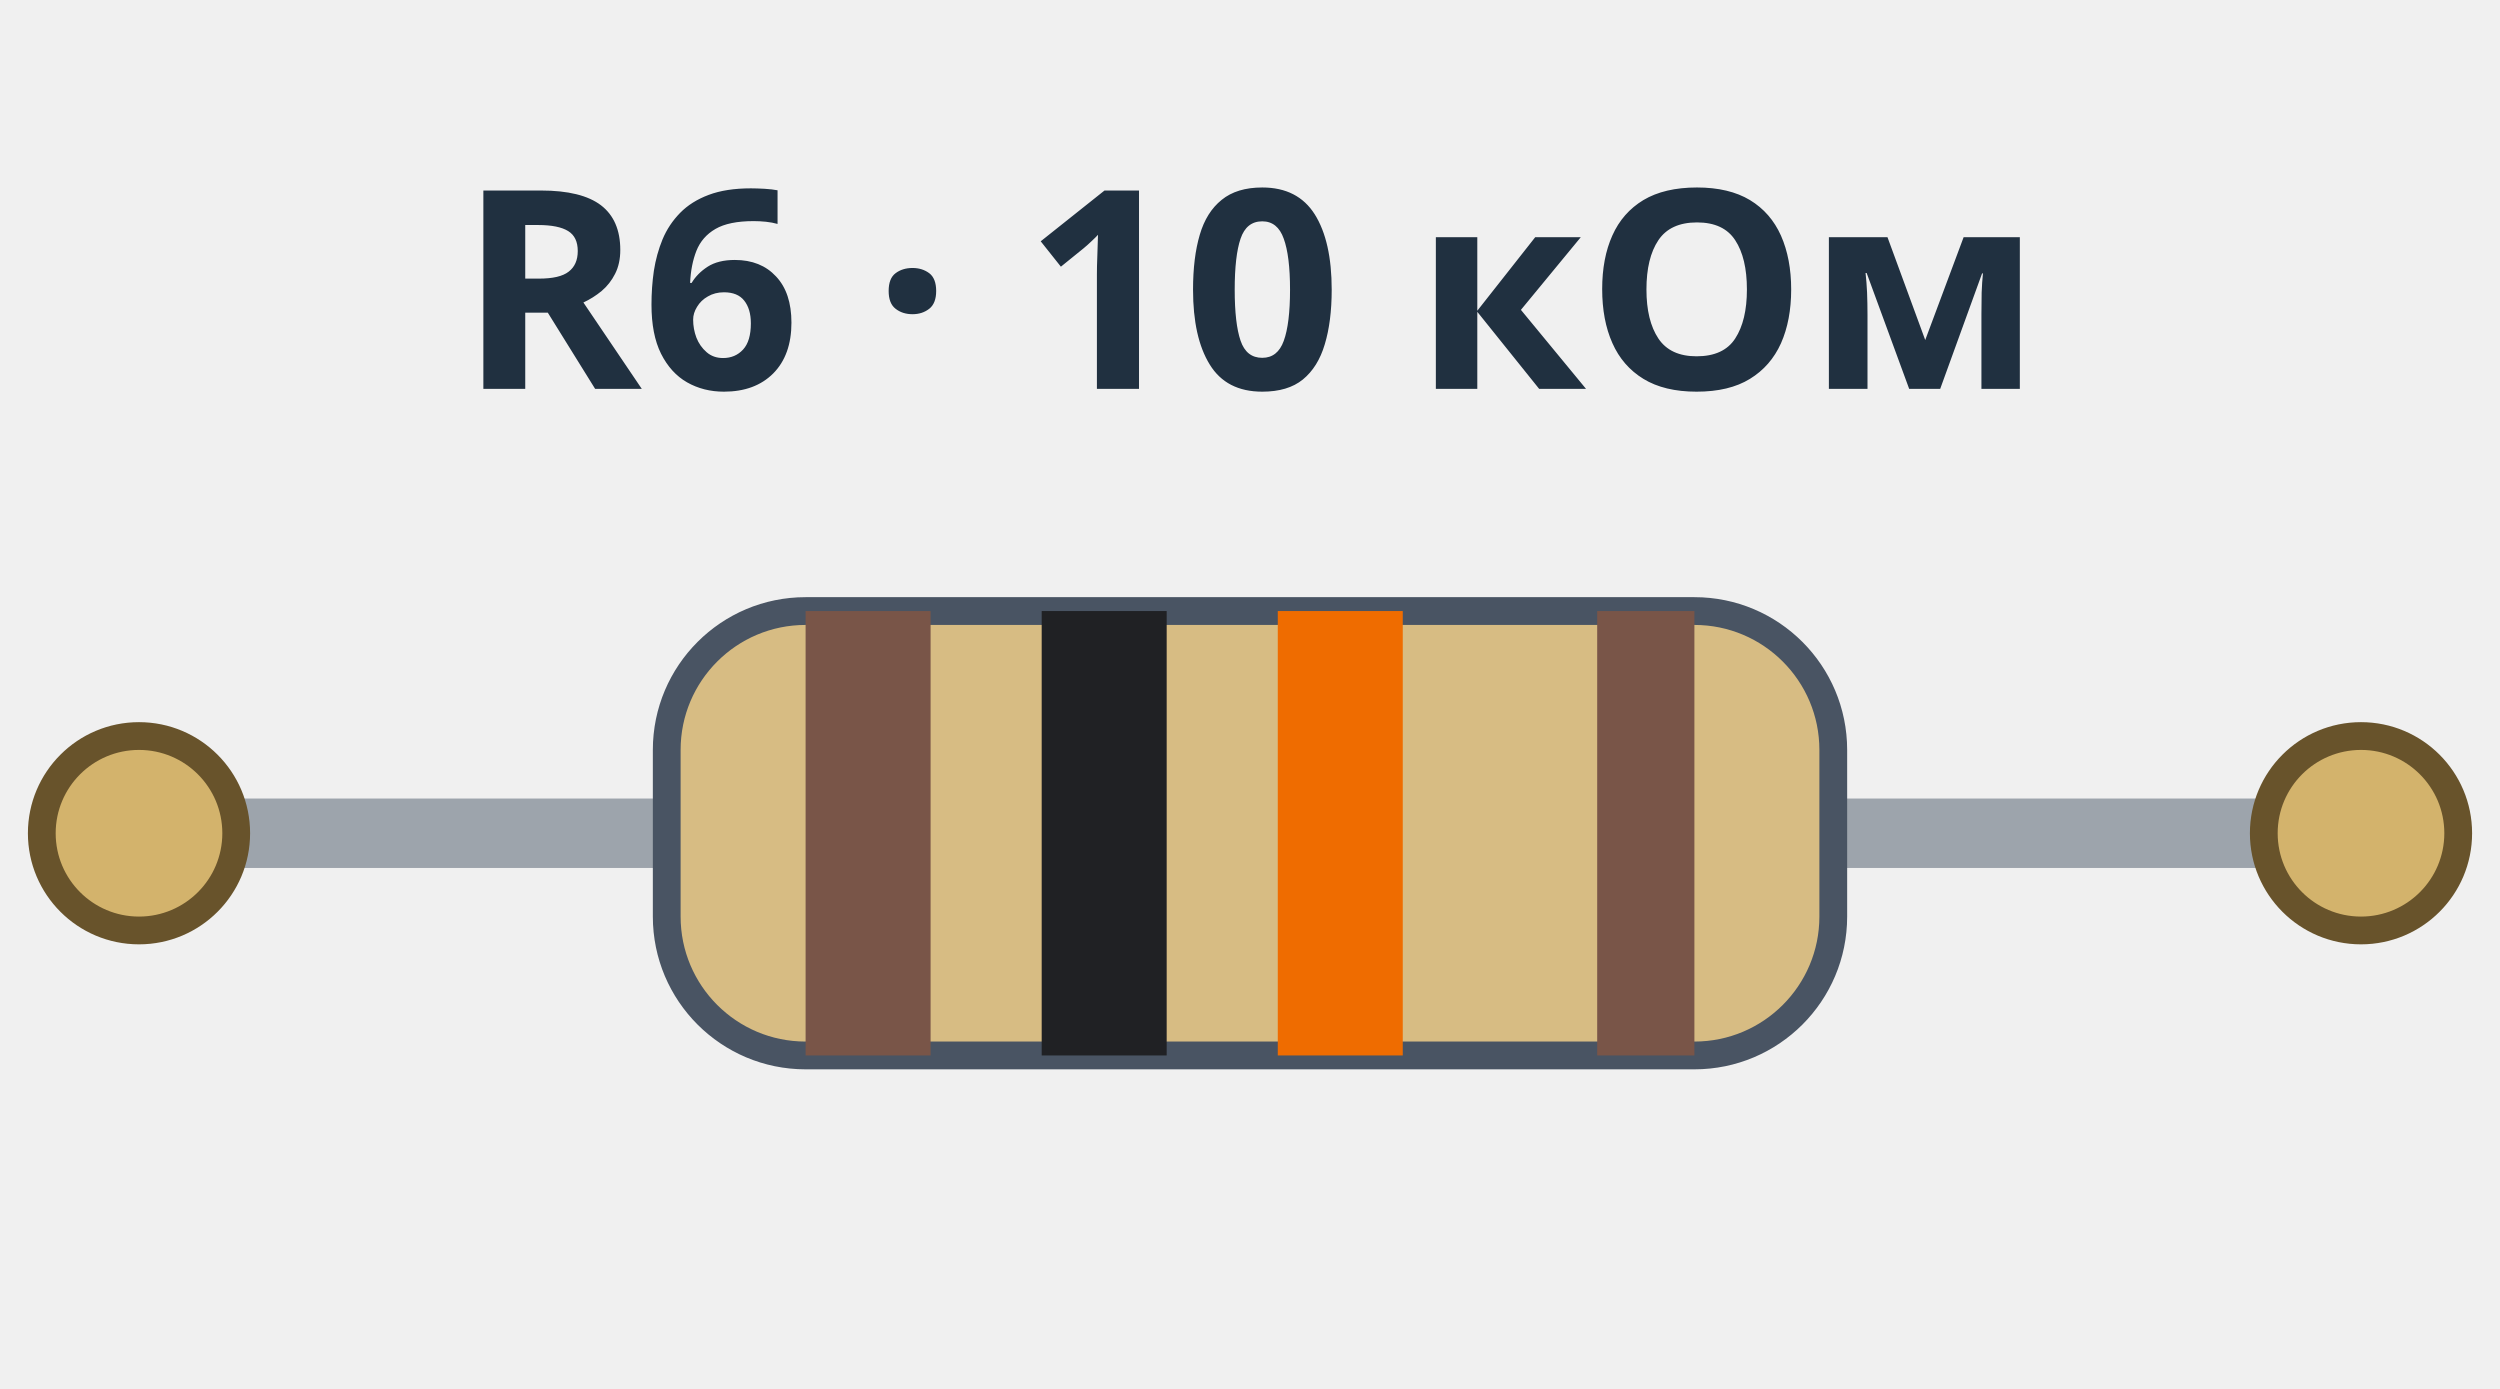
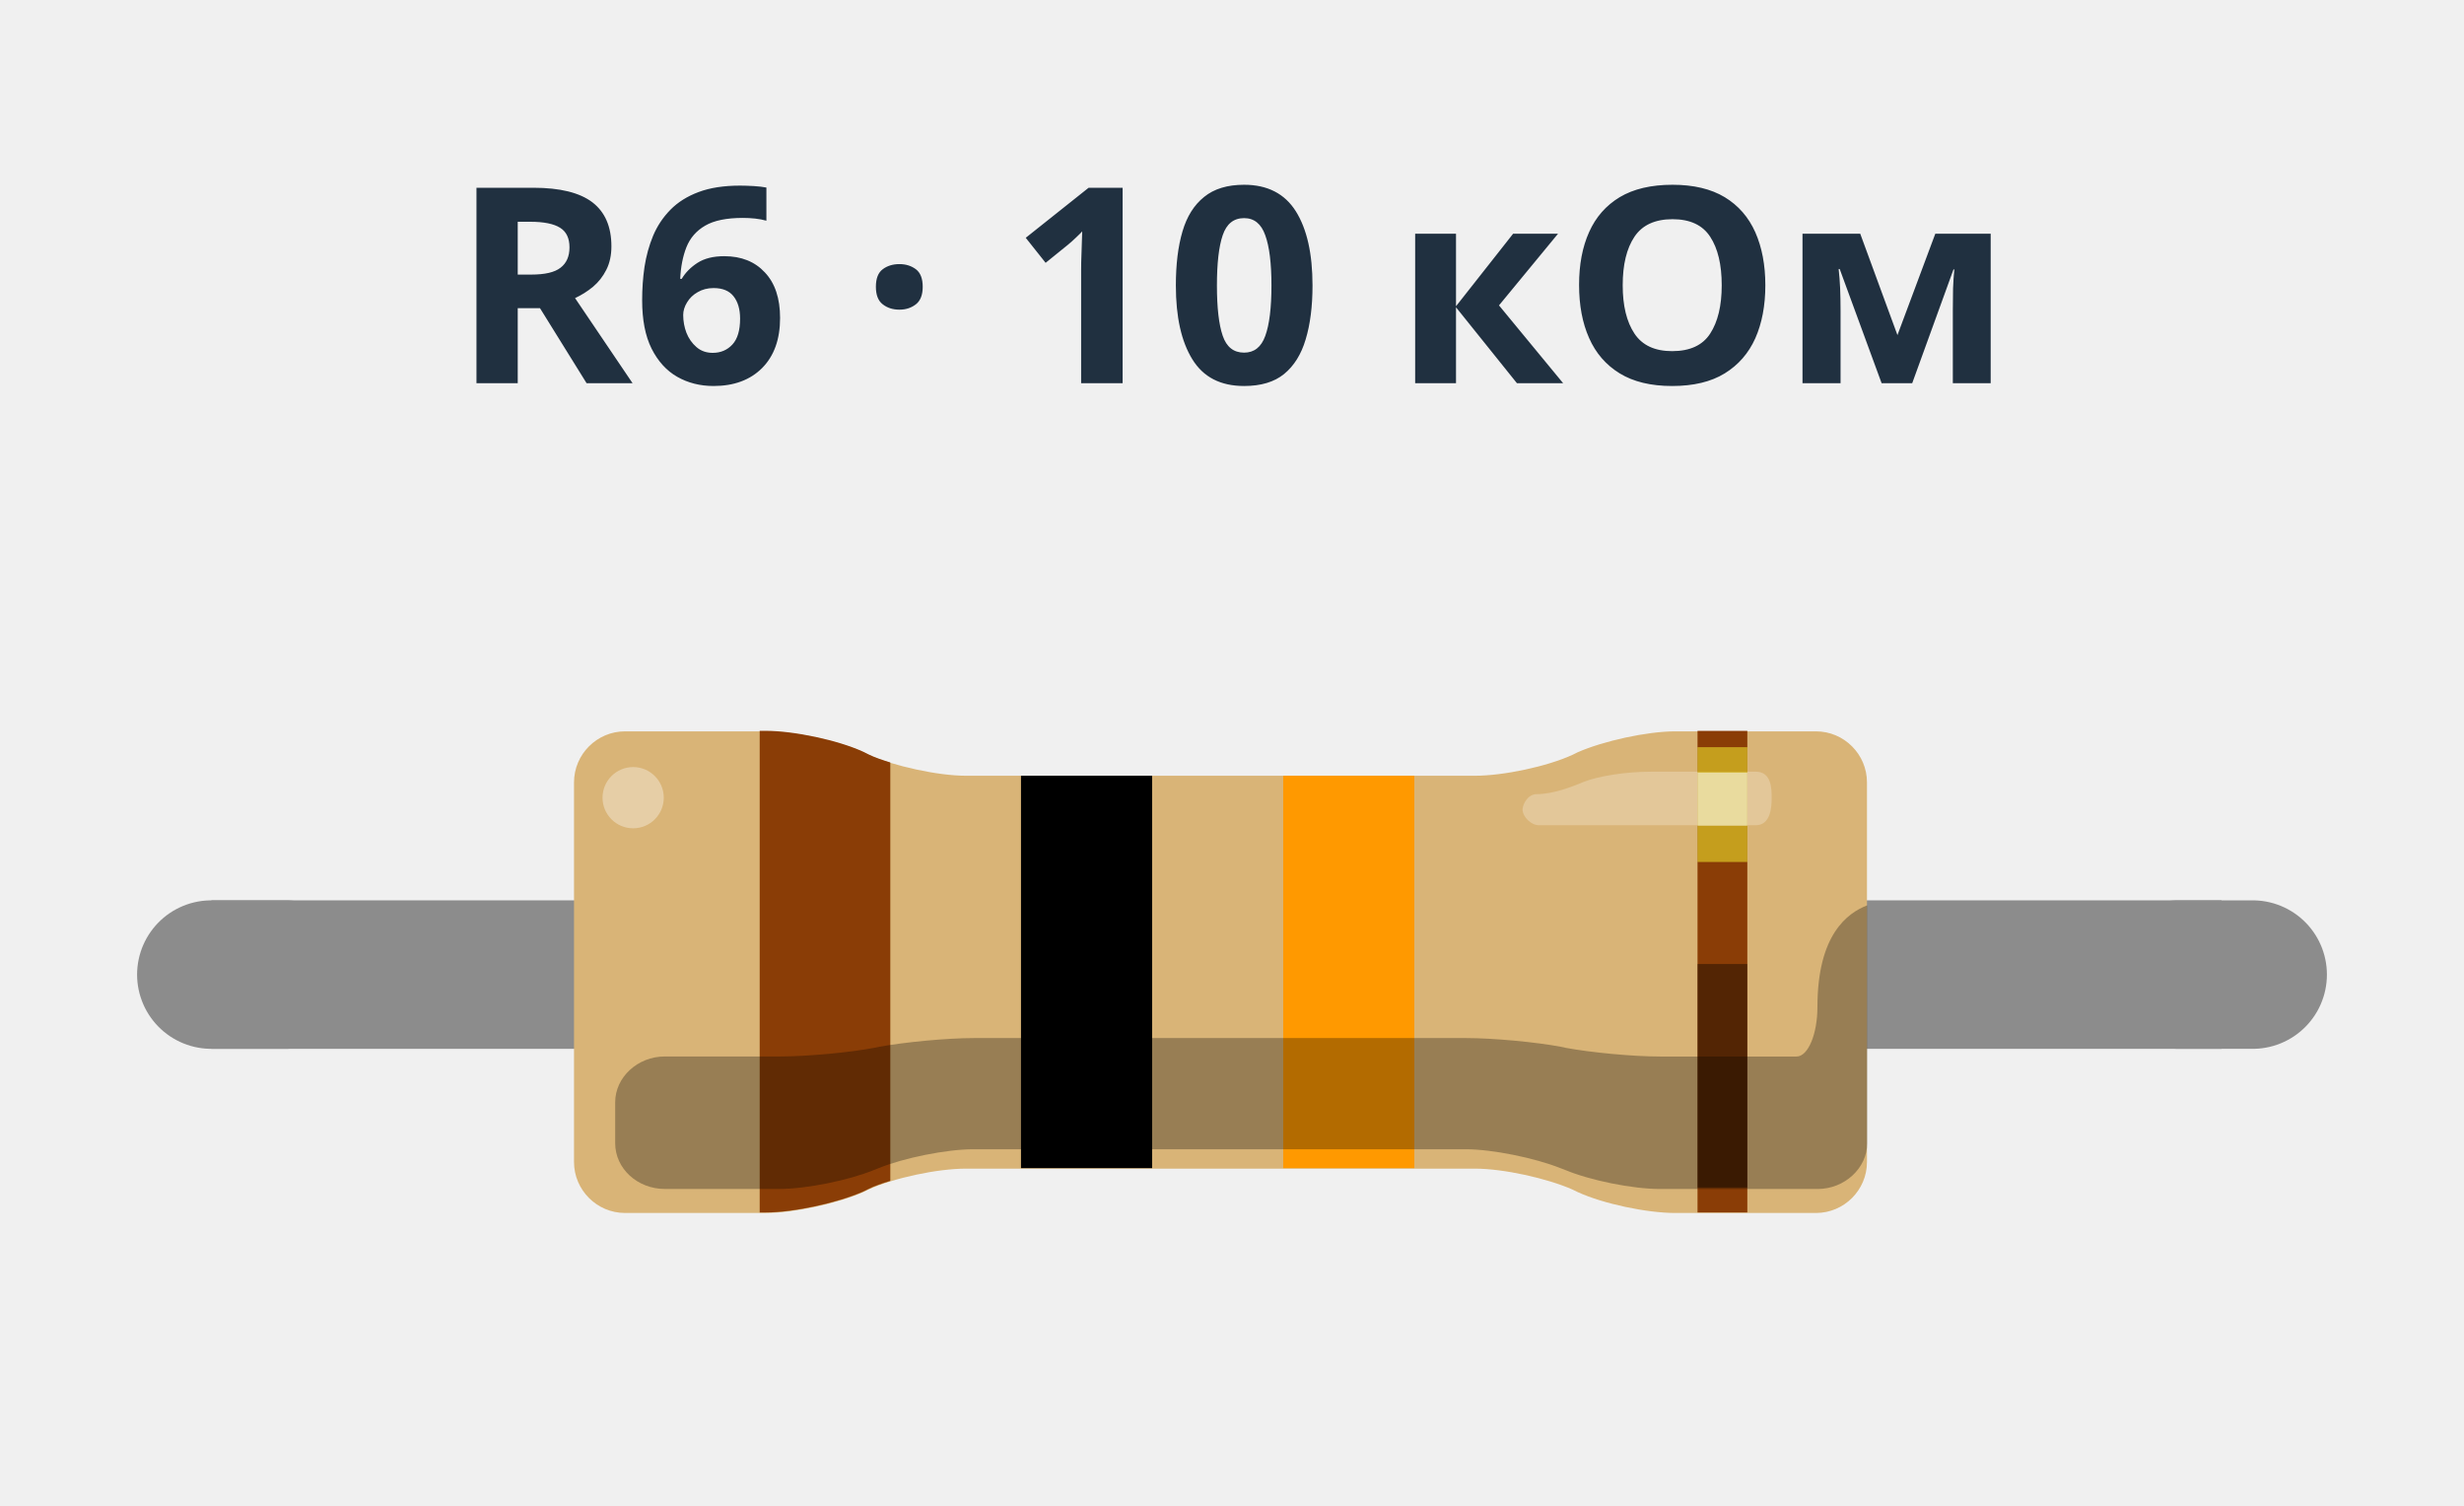
- <svg xmlns="http://www.w3.org/2000/svg" width="2in" height="1.111in" viewBox="0 0 180 100">
+ <svg xmlns="http://www.w3.org/2000/svg" width="2in" height="1.222in" viewBox="0 0 180 110">
  <g id="breadboard">
-     <text x="90" y="28" font-family="Noto Sans,Arial,sans-serif" font-size="20" fill="#203040" text-anchor="middle" font-weight="bold">R6 · 10 кОм</text>
-     <path d="M10 60 H170" stroke="#9da4ac" stroke-width="5" />
-     <rect x="48" y="44" width="84" height="32" rx="10" fill="#d7bc83" stroke="#495463" stroke-width="2" />
-     <rect x="59" y="45" width="7" height="30" rx="0" fill="#795548" stroke="#795548" stroke-width="2" />
-     <rect x="76" y="45" width="7" height="30" rx="0" fill="#202124" stroke="#202124" stroke-width="2" />
-     <rect x="93" y="45" width="7" height="30" rx="0" fill="#ef6c00" stroke="#ef6c00" stroke-width="2" />
-     <rect x="116" y="45" width="5" height="30" rx="0" fill="#795548" stroke="#795548" stroke-width="2" />
-     <circle id="connector0pin" cx="10" cy="60" r="7" fill="#d3b36c" stroke="#68532b" stroke-width="2" />
-     <rect id="connector0terminal" x="9.5" y="59.5" width="1" height="1" fill="none" stroke="none" />
-     <circle id="connector1pin" cx="170" cy="60" r="7" fill="#d3b36c" stroke="#68532b" stroke-width="2" />
-     <rect id="connector1terminal" x="169.5" y="59.5" width="1" height="1" fill="none" stroke="none" />
+     <text x="90.0" y="28" font-family="Noto Sans,Arial,sans-serif" font-size="20" fill="#203040" text-anchor="middle" font-weight="bold">R6 · 10 кОм</text>
+     <g transform="matrix(3.728126,0,0,3.728126,10,52.39995)">
+       <rect id="lib_connector0pin" x="0.5" y="3.59" fill="none" width="1" height="1" transform="matrix(1,0,0,1,0,0)" />
+       <rect id="lib_connector1pin" x="41.417" y="3.59" fill="none" width="1" height="1" transform="matrix(1,0,0,1,0,0)" />
+       <line id="lib_connector0leg" stroke-linecap="round" x1="1.455" y1="5.045" x2="2.91" y2="5.045" stroke="#8C8C8C" fill="none" stroke-width="2.91" transform="matrix(1,0,0,1,0,0)" />
+       <line id="lib_connector1leg" stroke-linecap="round" x1="41.462" y1="5.045" x2="40.007" y2="5.045" stroke="#8C8C8C" fill="none" stroke-width="2.91" transform="matrix(1,0,0,1,0,0)" />
+       <path fill="none" stroke="#8C8C8C" stroke-width="2.91" d="M1.455,5.045l39.398,0" transform="matrix(1,0,0,1,0,0)" />
+       <path id="lib_body" fill="#D9B477" d="M14.233,0.688c-0.5-0.23-1.36-0.41-1.91-0.41h-2.76c-0.55,0-1,0.45-1,1v7.439c0,0.551,0.45,1,1,1   h2.76c0.55,0,1.41-0.189,1.91-0.41l0.1-0.049c0.5-0.23,1.36-0.41,1.91-0.41h9.98c0.551,0,1.409,0.189,1.909,0.41l0.101,0.049   c0.5,0.23,1.358,0.41,1.91,0.41h2.76c0.552,0,1-0.449,1-1V1.278c0-0.55-0.448-1-1-1h-2.76c-0.552,0-1.41,0.19-1.91,0.41   l-0.101,0.05c-0.5,0.23-1.358,0.41-1.909,0.41h-9.98c-0.55,0-1.41-0.19-1.91-0.41L14.233,0.688z" transform="matrix(1,0,0,1,0,0)" />
+       <rect id="lib_gold_band" x="30.582" y="0.269" fill="#8A3D06" width="0.976" height="9.438" transform="matrix(1,0,0,1,0,0)" style="" />
+       <rect id="lib_band_rd_multiplier" fill="#FF9900" x="22.462" y="1.148" width="2.57" height="7.69" transform="matrix(1,0,0,1,0,0)" style="" />
+       <rect id="lib_band_2_nd" fill="#000000" x="17.323" y="1.148" width="2.57" height="7.69" transform="matrix(1,0,0,1,0,0)" style="" />
+       <path id="lib_band_1_st" fill="#8A3D06" d="M14.762,0.888c-0.16-0.05-0.31-0.1-0.43-0.16l-0.1-0.05c-0.5-0.229-1.36-0.41-1.91-0.41   h-0.12v9.439h0.12c0.55,0,1.41-0.189,1.91-0.41l0.1-0.049c0.12-0.062,0.27-0.111,0.43-0.16V0.888z" transform="matrix(1,0,0,1,0,0)" style="" />
+       <path id="lib_Shadow" opacity="0.3" d="M32.932,5.68L32.932,5.68c0,0.527-0.181,0.971-0.41,0.971h-2.67   c-0.528,0-1.358-0.078-1.851-0.17L27.9,6.459c-0.479-0.09-1.318-0.17-1.852-0.17H16.4c-0.53,0-1.36,0.08-1.85,0.17l-0.1,0.021   c-0.48,0.091-1.31,0.17-1.85,0.17h-0.44h-1.39h-0.43c-0.53,0-0.97,0.408-0.97,0.896v0.343V8.11v0.24c0,0.5,0.44,0.896,0.97,0.896   h2.25c0.53,0,1.36-0.17,1.85-0.371l0.1-0.039c0.48-0.196,1.32-0.368,1.85-0.368h9.648c0.527,0,1.357,0.172,1.853,0.369l0.103,0.039   c0.479,0.201,1.312,0.371,1.852,0.371h3.09c0.529,0,0.971-0.41,0.971-0.896V7.6V6.249V3.688C33.522,3.838,32.932,4.258,32.932,5.68   z" transform="matrix(1,0,0,1,0,0)" />
+       <rect id="lib_ShadowExtra" x="30.582" y="4.838" opacity="0.4" width="0.976" height="4.379" transform="matrix(1,0,0,1,0,0)" />
+       <path id="lib_ReflexRight" opacity="0.25" fill="#FFFFFF" d="M27.432,1.508c0.319,0,0.682-0.14,0.92-0.24   c0.28-0.11,0.801-0.2,1.342-0.2h2.029c0.312,0,0.312,0.34,0.312,0.52c0,0.18-0.021,0.53-0.312,0.53h-4.25   c-0.149,0-0.32-0.16-0.32-0.311C27.162,1.688,27.262,1.508,27.432,1.508z" transform="matrix(1,0,0,1,0,0)" />
+       <circle id="lib_ReflexLeft" opacity="0.35" fill="#FFFFFF" cx="9.722" cy="1.578" r="0.6" transform="matrix(1,0,0,1,0,0)" />
+       <rect id="lib_Reflex_gold" x="30.582" y="0.588" opacity="0.5" fill="#FFFF33" width="0.976" height="2.25" transform="matrix(1,0,0,1,0,0)" />
+       <rect id="lib_Reflex_extra" x="30.582" y="1.088" opacity="0.5" fill="#FFFFFF" width="0.976" height="1.04" transform="matrix(1,0,0,1,0,0)" />
+       <use href="#lock" faction="lock" id="lib_lock1" transform="matrix(1,0,0,1,25.001,0.806)" />
+       <use href="#lock" faction="lock" id="lib_lock2" transform="matrix(1,0,0,1,3.5,-2)" />
+     </g>
+     <rect id="connector0pin" x="7.728" y="61.648" width="12" height="12" fill="none" stroke="none" />
+     <rect id="connector0terminal" x="13.228" y="67.148" width="1" height="1" fill="none" stroke="none" />
+     <rect id="connector1pin" x="160.272" y="61.648" width="12" height="12" fill="none" stroke="none" />
+     <rect id="connector1terminal" x="165.772" y="67.148" width="1" height="1" fill="none" stroke="none" />
  </g>
</svg>
